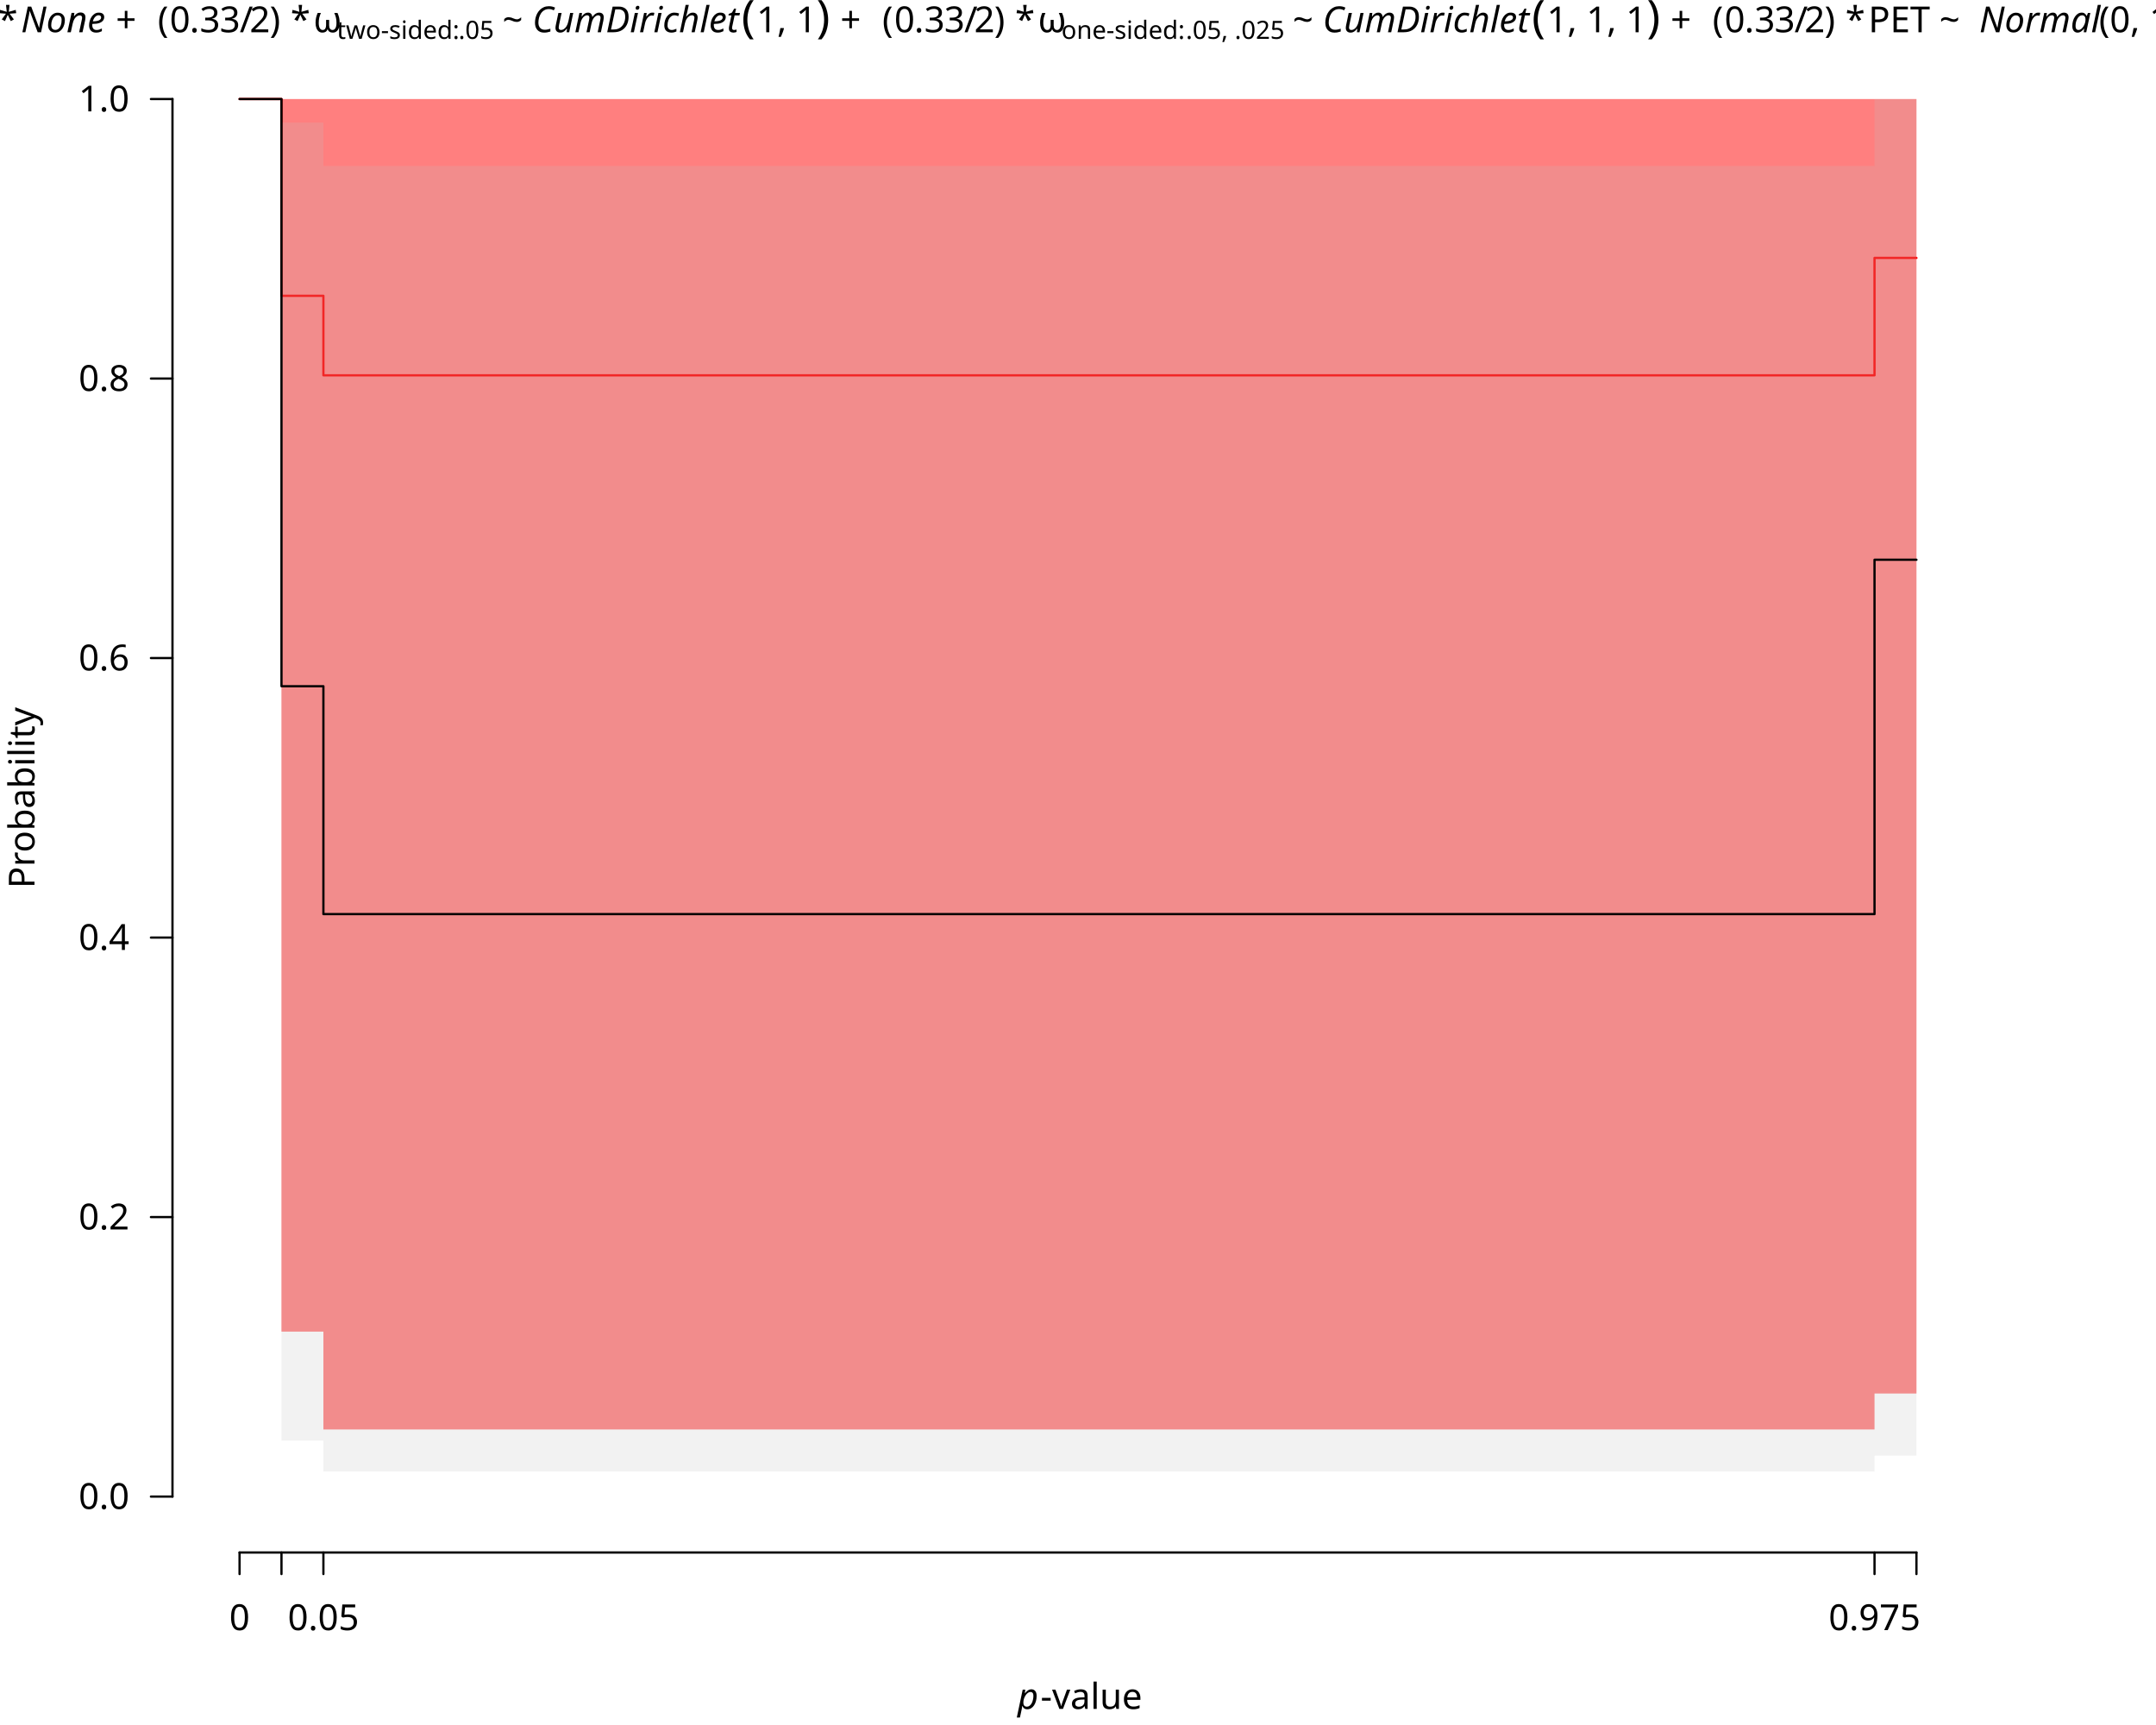
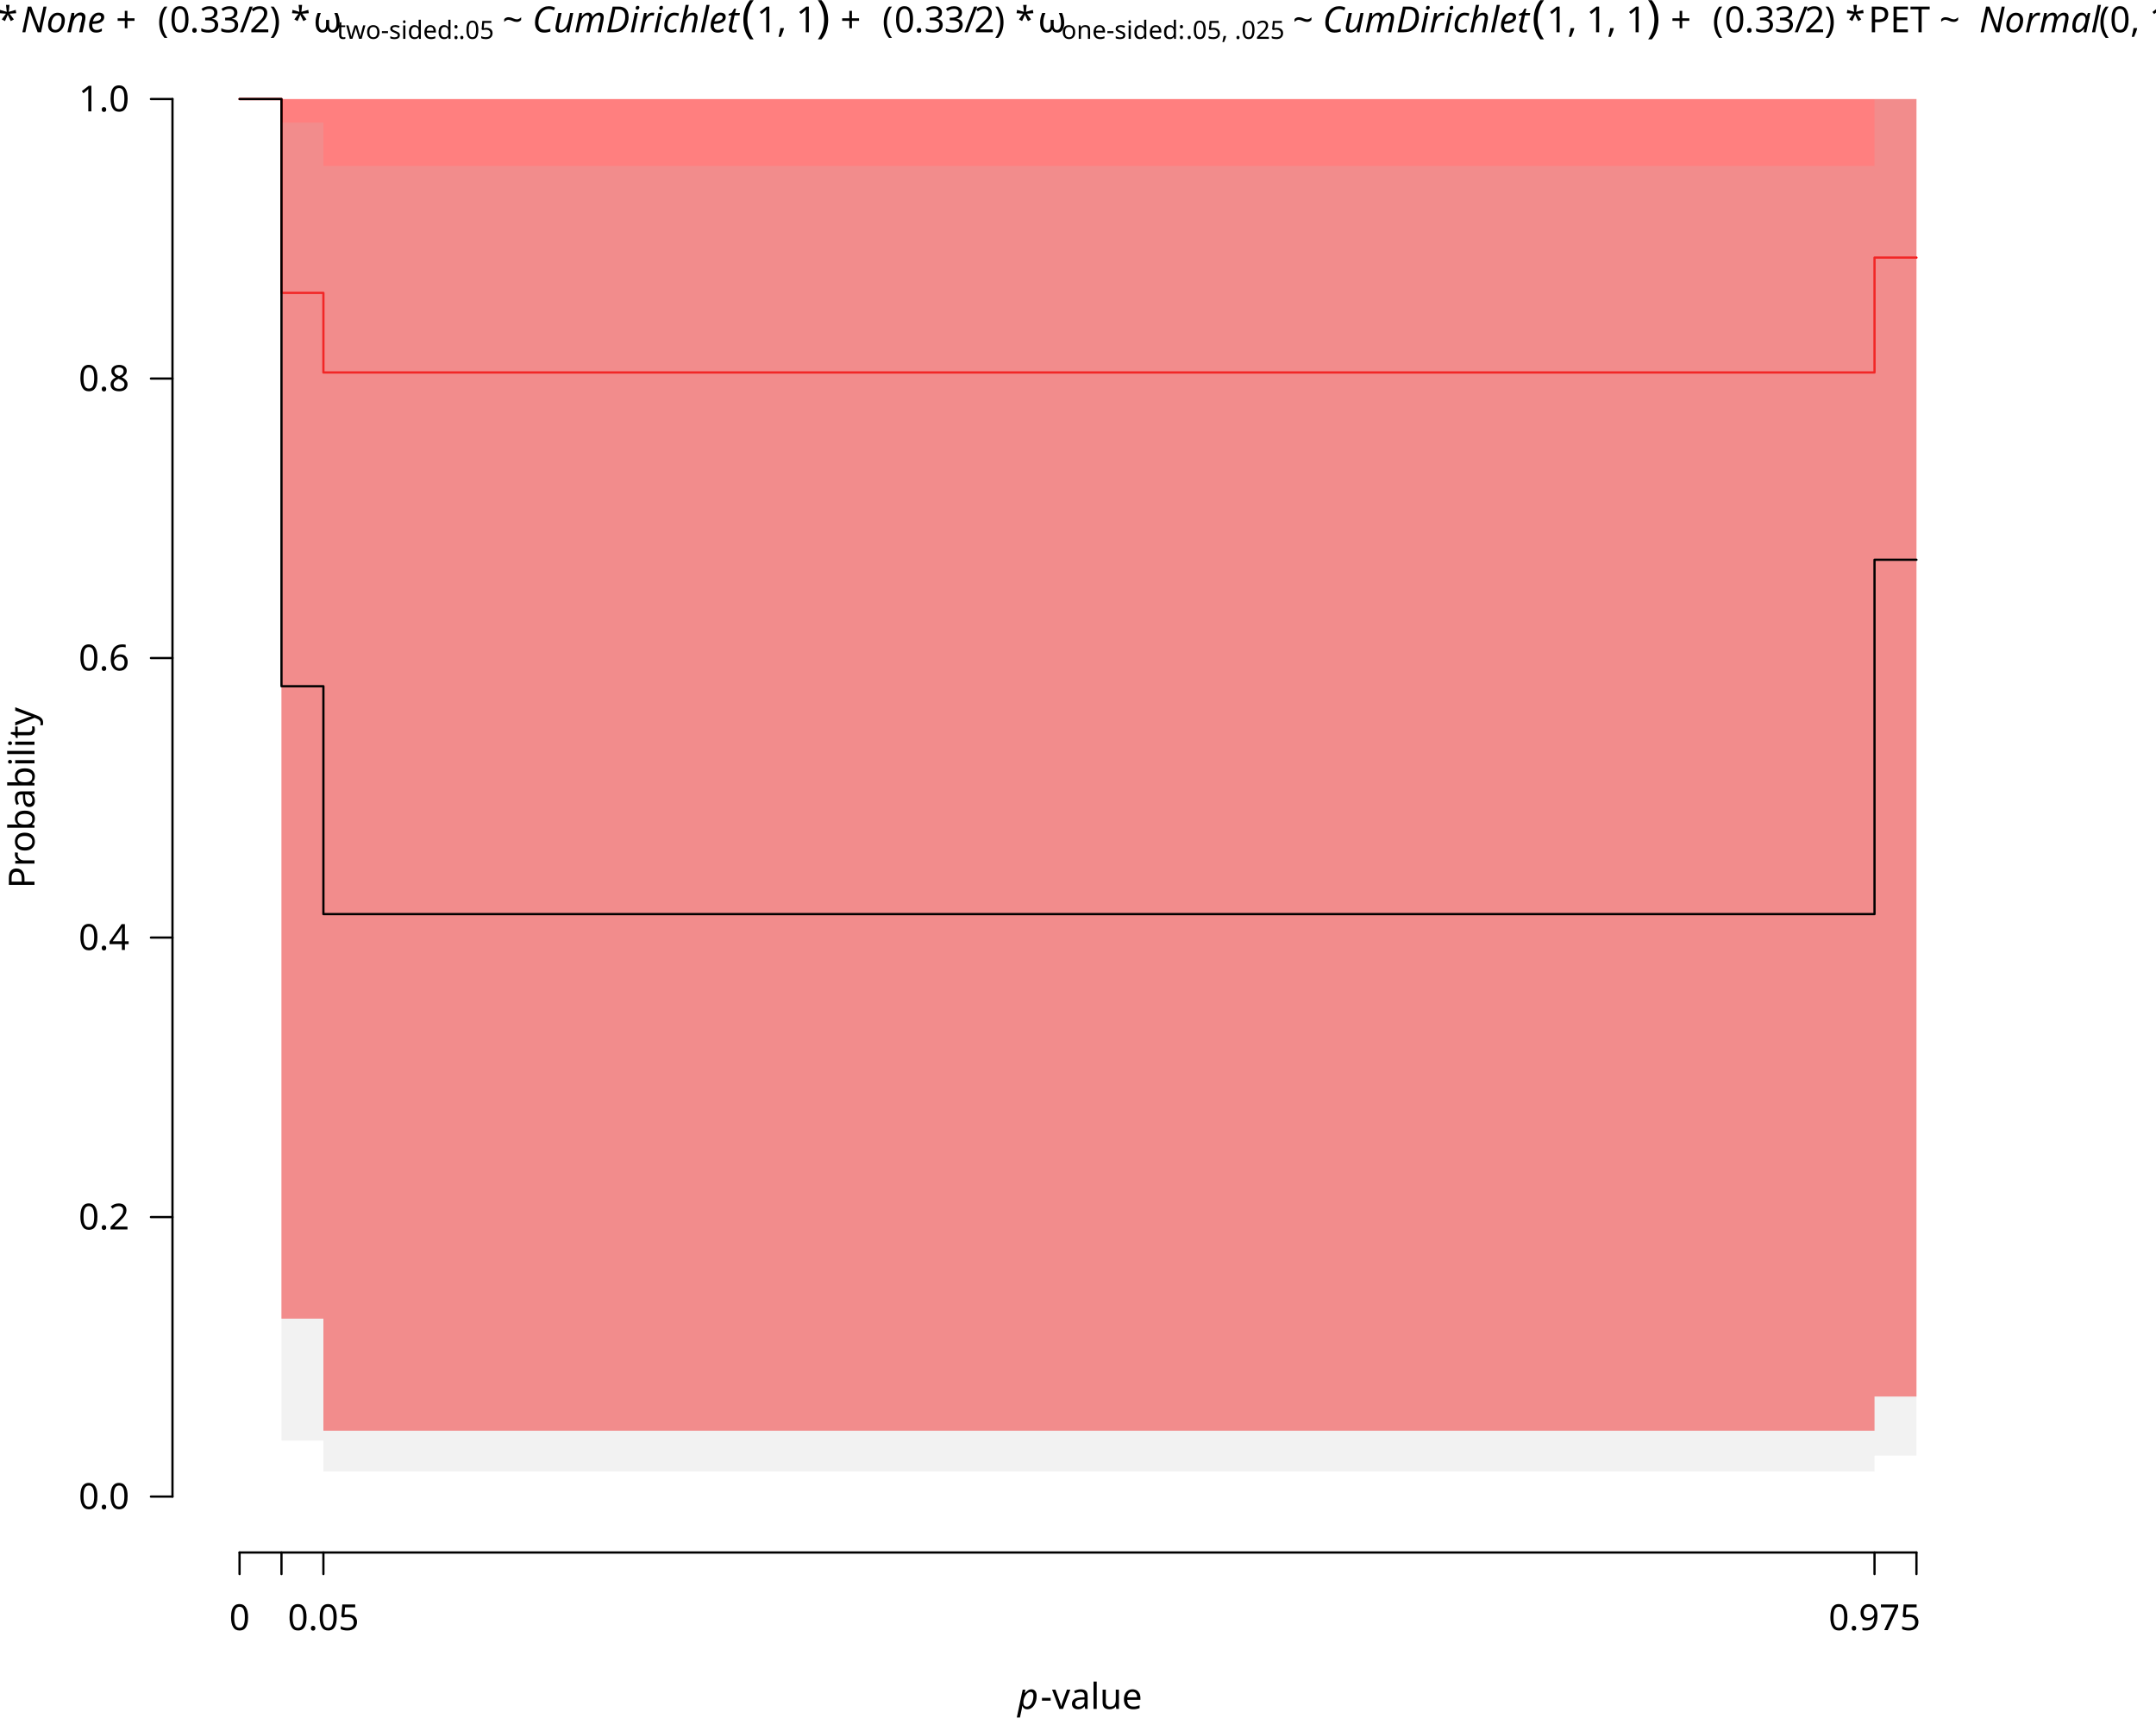
<svg xmlns="http://www.w3.org/2000/svg" class="svglite" data-engine-version="2.0" width="720.00pt" height="576.00pt" viewBox="0 0 720.00 576.00">
  <defs>
    <style type="text/css">
    .svglite line, .svglite polyline, .svglite polygon, .svglite path, .svglite rect, .svglite circle {
      fill: none;
      stroke: #000000;
      stroke-linecap: round;
      stroke-linejoin: round;
      stroke-miterlimit: 10.00;
    }
  </style>
  </defs>
  <rect width="100%" height="100%" style="stroke: none; fill: #FFFFFF;" />
  <defs>
    <clipPath id="cpMC4wMHw3MjAuMDB8MC4wMHw1NzYuMDA=">
      <rect x="0.00" y="0.00" width="720.00" height="576.00" />
    </clipPath>
  </defs>
  <g clip-path="url(#cpMC4wMHw3MjAuMDB8MC4wMHw1NzYuMDA=)">
    <text x="-31.36" y="10.76" style="font-size: 12.00px; font-family: sans;" textLength="3.00px" lengthAdjust="spacingAndGlyphs"> </text>
    <text x="-28.36" y="10.76" style="font-size: 12.00px; font-family: sans;" textLength="4.00px" lengthAdjust="spacingAndGlyphs">(</text>
    <text x="-24.36" y="10.76" style="font-size: 12.00px; font-family: sans;" textLength="6.67px" lengthAdjust="spacingAndGlyphs">1</text>
    <text x="-17.69" y="10.76" style="font-size: 12.00px; font-family: sans;" textLength="3.33px" lengthAdjust="spacingAndGlyphs">/</text>
    <text x="-14.35" y="10.76" style="font-size: 12.00px; font-family: sans;" textLength="6.67px" lengthAdjust="spacingAndGlyphs">2</text>
    <text x="-7.68" y="10.76" style="font-size: 12.00px; font-family: sans;" textLength="4.00px" lengthAdjust="spacingAndGlyphs">)</text>
    <text x="-3.68" y="10.76" style="font-size: 12.00px; font-family: sans;" textLength="3.00px" lengthAdjust="spacingAndGlyphs"> </text>
    <text x="-0.68" y="10.76" style="font-size: 12.00px; font-family: sans;" textLength="4.67px" lengthAdjust="spacingAndGlyphs">*</text>
    <text x="3.99" y="10.76" style="font-size: 12.00px; font-family: sans;" textLength="3.00px" lengthAdjust="spacingAndGlyphs"> </text>
    <text x="6.99" y="10.76" style="font-size: 12.00px; font-style: italic; font-family: sans;" textLength="28.69px" lengthAdjust="spacingAndGlyphs">None</text>
    <text x="35.69" y="10.76" style="font-size: 12.00px; font-family: sans;" textLength="3.00px" lengthAdjust="spacingAndGlyphs"> </text>
    <text x="38.69" y="10.76" style="font-size: 12.00px; font-family: sans;" textLength="9.32px" lengthAdjust="spacingAndGlyphs">+</text>
    <text x="49.67" y="10.76" style="font-size: 12.00px; font-family: sans;" textLength="3.00px" lengthAdjust="spacingAndGlyphs"> </text>
    <text x="52.67" y="10.76" style="font-size: 12.00px; font-family: sans;" textLength="4.00px" lengthAdjust="spacingAndGlyphs">(</text>
    <text x="56.67" y="10.76" style="font-size: 12.00px; font-family: sans;" textLength="6.67px" lengthAdjust="spacingAndGlyphs">0</text>
    <text x="63.34" y="10.76" style="font-size: 12.00px; font-family: sans;" textLength="3.33px" lengthAdjust="spacingAndGlyphs">.</text>
    <text x="66.68" y="10.76" style="font-size: 12.00px; font-family: sans;" textLength="6.67px" lengthAdjust="spacingAndGlyphs">3</text>
    <text x="73.35" y="10.76" style="font-size: 12.00px; font-family: sans;" textLength="6.67px" lengthAdjust="spacingAndGlyphs">3</text>
    <text x="80.03" y="10.76" style="font-size: 12.00px; font-family: sans;" textLength="3.33px" lengthAdjust="spacingAndGlyphs">/</text>
    <text x="83.36" y="10.76" style="font-size: 12.00px; font-family: sans;" textLength="6.67px" lengthAdjust="spacingAndGlyphs">2</text>
    <text x="90.03" y="10.76" style="font-size: 12.00px; font-family: sans;" textLength="4.00px" lengthAdjust="spacingAndGlyphs">)</text>
    <text x="94.03" y="10.76" style="font-size: 12.00px; font-family: sans;" textLength="3.00px" lengthAdjust="spacingAndGlyphs"> </text>
    <text x="97.03" y="10.76" style="font-size: 12.00px; font-family: sans;" textLength="4.67px" lengthAdjust="spacingAndGlyphs">*</text>
    <text x="101.71" y="10.76" style="font-size: 12.00px; font-family: sans;" textLength="3.00px" lengthAdjust="spacingAndGlyphs"> </text>
    <text x="104.71" y="10.76" style="font-size: 12.00px; font-family: sans;" textLength="7.78px" lengthAdjust="spacingAndGlyphs">ω</text>
    <text x="112.48" y="12.98" style="font-size: 8.40px; font-family: sans;" textLength="40.62px" lengthAdjust="spacingAndGlyphs">two-sided: </text>
    <text x="153.11" y="12.98" style="font-size: 8.40px; font-family: sans;" textLength="11.68px" lengthAdjust="spacingAndGlyphs">.05</text>
    <text x="164.78" y="10.76" style="font-size: 12.00px; font-family: sans;" textLength="3.00px" lengthAdjust="spacingAndGlyphs"> </text>
    <text x="167.79" y="10.76" style="font-size: 12.00px; font-family: sans;" textLength="7.01px" lengthAdjust="spacingAndGlyphs">~</text>
    <text x="174.80" y="10.76" style="font-size: 12.00px; font-family: sans;" textLength="3.00px" lengthAdjust="spacingAndGlyphs"> </text>
    <text x="177.80" y="10.76" style="font-size: 12.00px; font-style: italic; font-family: sans;" textLength="68.69px" lengthAdjust="spacingAndGlyphs">CumDirichlet</text>
    <text x="247.65" y="10.76" style="font-size: 15.00px; font-family: sans;" textLength="5.00px" lengthAdjust="spacingAndGlyphs">(</text>
    <text x="252.65" y="10.76" style="font-size: 12.00px; font-family: sans;" textLength="20.02px" lengthAdjust="spacingAndGlyphs">1, 1</text>
    <text x="272.66" y="10.76" style="font-size: 15.00px; font-family: sans;" textLength="4.99px" lengthAdjust="spacingAndGlyphs">)</text>
    <text x="277.65" y="10.76" style="font-size: 12.00px; font-family: sans;" textLength="3.00px" lengthAdjust="spacingAndGlyphs"> </text>
    <text x="280.65" y="10.76" style="font-size: 12.00px; font-family: sans;" textLength="9.32px" lengthAdjust="spacingAndGlyphs">+</text>
    <text x="291.64" y="10.76" style="font-size: 12.00px; font-family: sans;" textLength="3.00px" lengthAdjust="spacingAndGlyphs"> </text>
    <text x="294.64" y="10.76" style="font-size: 12.00px; font-family: sans;" textLength="4.00px" lengthAdjust="spacingAndGlyphs">(</text>
    <text x="298.64" y="10.76" style="font-size: 12.00px; font-family: sans;" textLength="6.67px" lengthAdjust="spacingAndGlyphs">0</text>
    <text x="305.31" y="10.76" style="font-size: 12.00px; font-family: sans;" textLength="3.33px" lengthAdjust="spacingAndGlyphs">.</text>
    <text x="308.64" y="10.76" style="font-size: 12.00px; font-family: sans;" textLength="6.67px" lengthAdjust="spacingAndGlyphs">3</text>
    <text x="315.32" y="10.76" style="font-size: 12.00px; font-family: sans;" textLength="6.67px" lengthAdjust="spacingAndGlyphs">3</text>
    <text x="321.99" y="10.76" style="font-size: 12.00px; font-family: sans;" textLength="3.33px" lengthAdjust="spacingAndGlyphs">/</text>
    <text x="325.33" y="10.76" style="font-size: 12.00px; font-family: sans;" textLength="6.67px" lengthAdjust="spacingAndGlyphs">2</text>
    <text x="332.00" y="10.76" style="font-size: 12.00px; font-family: sans;" textLength="4.00px" lengthAdjust="spacingAndGlyphs">)</text>
    <text x="336.00" y="10.76" style="font-size: 12.00px; font-family: sans;" textLength="3.00px" lengthAdjust="spacingAndGlyphs"> </text>
    <text x="339.00" y="10.76" style="font-size: 12.00px; font-family: sans;" textLength="4.67px" lengthAdjust="spacingAndGlyphs">*</text>
    <text x="343.67" y="10.76" style="font-size: 12.00px; font-family: sans;" textLength="3.00px" lengthAdjust="spacingAndGlyphs"> </text>
    <text x="346.67" y="10.76" style="font-size: 12.00px; font-family: sans;" textLength="7.78px" lengthAdjust="spacingAndGlyphs">ω</text>
    <text x="354.45" y="12.98" style="font-size: 8.40px; font-family: sans;" textLength="41.56px" lengthAdjust="spacingAndGlyphs">one-sided: </text>
    <text x="396.01" y="12.98" style="font-size: 8.40px; font-family: sans;" textLength="32.69px" lengthAdjust="spacingAndGlyphs">.05, .025</text>
    <text x="428.71" y="10.76" style="font-size: 12.00px; font-family: sans;" textLength="3.00px" lengthAdjust="spacingAndGlyphs"> </text>
    <text x="431.71" y="10.76" style="font-size: 12.00px; font-family: sans;" textLength="7.01px" lengthAdjust="spacingAndGlyphs">~</text>
    <text x="438.72" y="10.76" style="font-size: 12.00px; font-family: sans;" textLength="3.00px" lengthAdjust="spacingAndGlyphs"> </text>
    <text x="441.73" y="10.76" style="font-size: 12.00px; font-style: italic; font-family: sans;" textLength="68.69px" lengthAdjust="spacingAndGlyphs">CumDirichlet</text>
    <text x="511.58" y="10.76" style="font-size: 15.00px; font-family: sans;" textLength="5.00px" lengthAdjust="spacingAndGlyphs">(</text>
    <text x="516.57" y="10.76" style="font-size: 12.00px; font-family: sans;" textLength="33.36px" lengthAdjust="spacingAndGlyphs">1, 1, 1</text>
    <text x="549.93" y="10.76" style="font-size: 15.00px; font-family: sans;" textLength="4.99px" lengthAdjust="spacingAndGlyphs">)</text>
    <text x="554.92" y="10.76" style="font-size: 12.00px; font-family: sans;" textLength="3.00px" lengthAdjust="spacingAndGlyphs"> </text>
    <text x="557.92" y="10.76" style="font-size: 12.00px; font-family: sans;" textLength="9.32px" lengthAdjust="spacingAndGlyphs">+</text>
    <text x="568.90" y="10.76" style="font-size: 12.00px; font-family: sans;" textLength="3.00px" lengthAdjust="spacingAndGlyphs"> </text>
    <text x="571.91" y="10.76" style="font-size: 12.00px; font-family: sans;" textLength="4.00px" lengthAdjust="spacingAndGlyphs">(</text>
    <text x="575.90" y="10.76" style="font-size: 12.00px; font-family: sans;" textLength="6.67px" lengthAdjust="spacingAndGlyphs">0</text>
    <text x="582.58" y="10.76" style="font-size: 12.00px; font-family: sans;" textLength="3.33px" lengthAdjust="spacingAndGlyphs">.</text>
    <text x="585.91" y="10.76" style="font-size: 12.00px; font-family: sans;" textLength="6.67px" lengthAdjust="spacingAndGlyphs">3</text>
    <text x="592.58" y="10.76" style="font-size: 12.00px; font-family: sans;" textLength="6.67px" lengthAdjust="spacingAndGlyphs">3</text>
    <text x="599.26" y="10.76" style="font-size: 12.00px; font-family: sans;" textLength="3.33px" lengthAdjust="spacingAndGlyphs">/</text>
    <text x="602.59" y="10.76" style="font-size: 12.00px; font-family: sans;" textLength="6.67px" lengthAdjust="spacingAndGlyphs">2</text>
    <text x="609.27" y="10.76" style="font-size: 12.00px; font-family: sans;" textLength="4.00px" lengthAdjust="spacingAndGlyphs">)</text>
    <text x="613.26" y="10.76" style="font-size: 12.00px; font-family: sans;" textLength="3.00px" lengthAdjust="spacingAndGlyphs"> </text>
    <text x="616.26" y="10.76" style="font-size: 12.00px; font-family: sans;" textLength="4.67px" lengthAdjust="spacingAndGlyphs">*</text>
    <text x="620.94" y="10.76" style="font-size: 12.00px; font-family: sans;" textLength="3.00px" lengthAdjust="spacingAndGlyphs"> </text>
    <text x="623.94" y="10.76" style="font-size: 12.00px; font-family: sans;" textLength="37.02px" lengthAdjust="spacingAndGlyphs">PET ~ </text>
    <text x="660.96" y="10.76" style="font-size: 12.00px; font-style: italic; font-family: sans;" textLength="38.68px" lengthAdjust="spacingAndGlyphs">Normal</text>
    <text x="700.95" y="10.76" style="font-size: 12.00px; font-family: sans;" textLength="28.01px" lengthAdjust="spacingAndGlyphs">(0, 1)</text>
    <text x="728.95" y="12.98" style="font-size: 8.40px; font-family: sans;" textLength="2.33px" lengthAdjust="spacingAndGlyphs">[</text>
    <text x="731.29" y="12.98" style="font-size: 8.40px; font-family: sans;" textLength="4.67px" lengthAdjust="spacingAndGlyphs">0</text>
    <text x="735.96" y="12.98" style="font-size: 8.40px; font-family: sans;" textLength="4.67px" lengthAdjust="spacingAndGlyphs">, </text>
    <text x="740.63" y="12.98" style="font-size: 8.40px; font-family: sans;" textLength="8.40px" lengthAdjust="spacingAndGlyphs">∞</text>
    <text x="749.03" y="12.98" style="font-size: 8.40px; font-family: sans;" textLength="2.33px" lengthAdjust="spacingAndGlyphs">]</text>
    <text x="339.83" y="570.63" style="font-size: 12.00px; font-style: italic; font-family: sans;" textLength="6.67px" lengthAdjust="spacingAndGlyphs">p</text>
    <text x="347.48" y="570.63" style="font-size: 12.00px; font-family: sans;" textLength="32.69px" lengthAdjust="spacingAndGlyphs">-value</text>
    <text transform="translate(11.52,266.40) rotate(-90)" text-anchor="middle" style="font-size: 12.00px; font-family: sans;" textLength="56.03px" lengthAdjust="spacingAndGlyphs">Probability</text>
    <line x1="80.00" y1="518.40" x2="640.00" y2="518.40" style="stroke-width: 0.75;" />
    <line x1="80.00" y1="518.40" x2="80.00" y2="525.60" style="stroke-width: 0.75;" />
    <line x1="94.00" y1="518.40" x2="94.00" y2="525.60" style="stroke-width: 0.75;" />
    <line x1="108.00" y1="518.40" x2="108.00" y2="525.60" style="stroke-width: 0.75;" />
    <line x1="626.00" y1="518.40" x2="626.00" y2="525.60" style="stroke-width: 0.75;" />
    <line x1="640.00" y1="518.40" x2="640.00" y2="525.60" style="stroke-width: 0.75;" />
    <text x="80.00" y="544.32" text-anchor="middle" style="font-size: 12.00px; font-family: sans;" textLength="6.67px" lengthAdjust="spacingAndGlyphs">0</text>
    <text x="108.00" y="544.32" text-anchor="middle" style="font-size: 12.00px; font-family: sans;" textLength="23.36px" lengthAdjust="spacingAndGlyphs">0.05</text>
    <text x="626.00" y="544.32" text-anchor="middle" style="font-size: 12.00px; font-family: sans;" textLength="30.03px" lengthAdjust="spacingAndGlyphs">0.975</text>
    <line x1="57.60" y1="499.73" x2="57.60" y2="33.07" style="stroke-width: 0.75;" />
    <line x1="57.60" y1="499.73" x2="50.40" y2="499.73" style="stroke-width: 0.75;" />
    <line x1="57.60" y1="406.40" x2="50.40" y2="406.40" style="stroke-width: 0.75;" />
    <line x1="57.60" y1="313.07" x2="50.40" y2="313.07" style="stroke-width: 0.75;" />
    <line x1="57.60" y1="219.73" x2="50.40" y2="219.73" style="stroke-width: 0.75;" />
    <line x1="57.60" y1="126.40" x2="50.40" y2="126.40" style="stroke-width: 0.75;" />
    <line x1="57.60" y1="33.07" x2="50.40" y2="33.07" style="stroke-width: 0.75;" />
    <text x="43.20" y="503.86" text-anchor="end" style="font-size: 12.00px; font-family: sans;" textLength="16.68px" lengthAdjust="spacingAndGlyphs">0.0</text>
    <text x="43.20" y="410.53" text-anchor="end" style="font-size: 12.00px; font-family: sans;" textLength="16.68px" lengthAdjust="spacingAndGlyphs">0.2</text>
    <text x="43.20" y="317.20" text-anchor="end" style="font-size: 12.00px; font-family: sans;" textLength="16.68px" lengthAdjust="spacingAndGlyphs">0.4</text>
    <text x="43.20" y="223.86" text-anchor="end" style="font-size: 12.00px; font-family: sans;" textLength="16.68px" lengthAdjust="spacingAndGlyphs">0.6</text>
    <text x="43.20" y="130.53" text-anchor="end" style="font-size: 12.00px; font-family: sans;" textLength="16.68px" lengthAdjust="spacingAndGlyphs">0.8</text>
    <text x="43.20" y="37.20" text-anchor="end" style="font-size: 12.00px; font-family: sans;" textLength="16.68px" lengthAdjust="spacingAndGlyphs">1.0</text>
  </g>
  <defs>
    <clipPath id="cpNTcuNjB8NjYyLjQwfDE0LjQwfDUxOC40MA==">
      <rect x="57.60" y="14.40" width="604.80" height="504.00" />
    </clipPath>
  </defs>
  <g clip-path="url(#cpNTcuNjB8NjYyLjQwfDE0LjQwfDUxOC40MA==)">
-     <polygon points="80.00,33.07 94.00,33.07 94.00,444.64 108.00,444.64 108.00,477.32 626.00,477.32 626.00,465.31 640.00,465.31 640.00,33.07 626.00,33.07 626.00,33.07 108.00,33.07 108.00,33.07 94.00,33.07 94.00,33.07 80.00,33.07 " style="stroke-width: 0.75; stroke: none; fill: #FF0000; fill-opacity: 0.50;" />
-     <polyline points="80.00,33.07 94.00,33.07 94.00,98.77 108.00,98.77 108.00,125.32 626.00,125.32 626.00,86.12 640.00,86.12 " style="stroke-width: 0.75; stroke: #FF0000;" />
+     <polygon points="80.00,33.07 94.00,33.07 94.00,440.31 108.00,440.31 108.00,477.73 626.00,477.73 626.00,466.32 640.00,466.32 640.00,33.07 626.00,33.07 626.00,33.07 108.00,33.07 108.00,33.07 94.00,33.07 94.00,33.07 80.00,33.07 " style="stroke-width: 0.75; stroke: none; fill: #FF0000; fill-opacity: 0.50;" />
+     <polyline points="80.00,33.07 94.00,33.07 94.00,97.80 108.00,97.80 108.00,124.37 626.00,124.37 626.00,86.01 640.00,86.01 " style="stroke-width: 0.75; stroke: #FF0000;" />
    <polygon points="80.00,33.07 94.00,33.07 94.00,481.03 108.00,481.03 108.00,491.37 626.00,491.37 626.00,486.05 640.00,486.05 640.00,33.07 626.00,33.07 626.00,55.42 108.00,55.42 108.00,40.94 94.00,40.94 94.00,33.07 80.00,33.07 " style="stroke-width: 0.75; stroke: none; fill: #BEBEBE; fill-opacity: 0.20;" />
    <polyline points="80.00,33.07 94.00,33.07 94.00,229.14 108.00,229.14 108.00,305.23 626.00,305.23 626.00,186.91 640.00,186.91 " style="stroke-width: 0.75;" />
  </g>
</svg>
